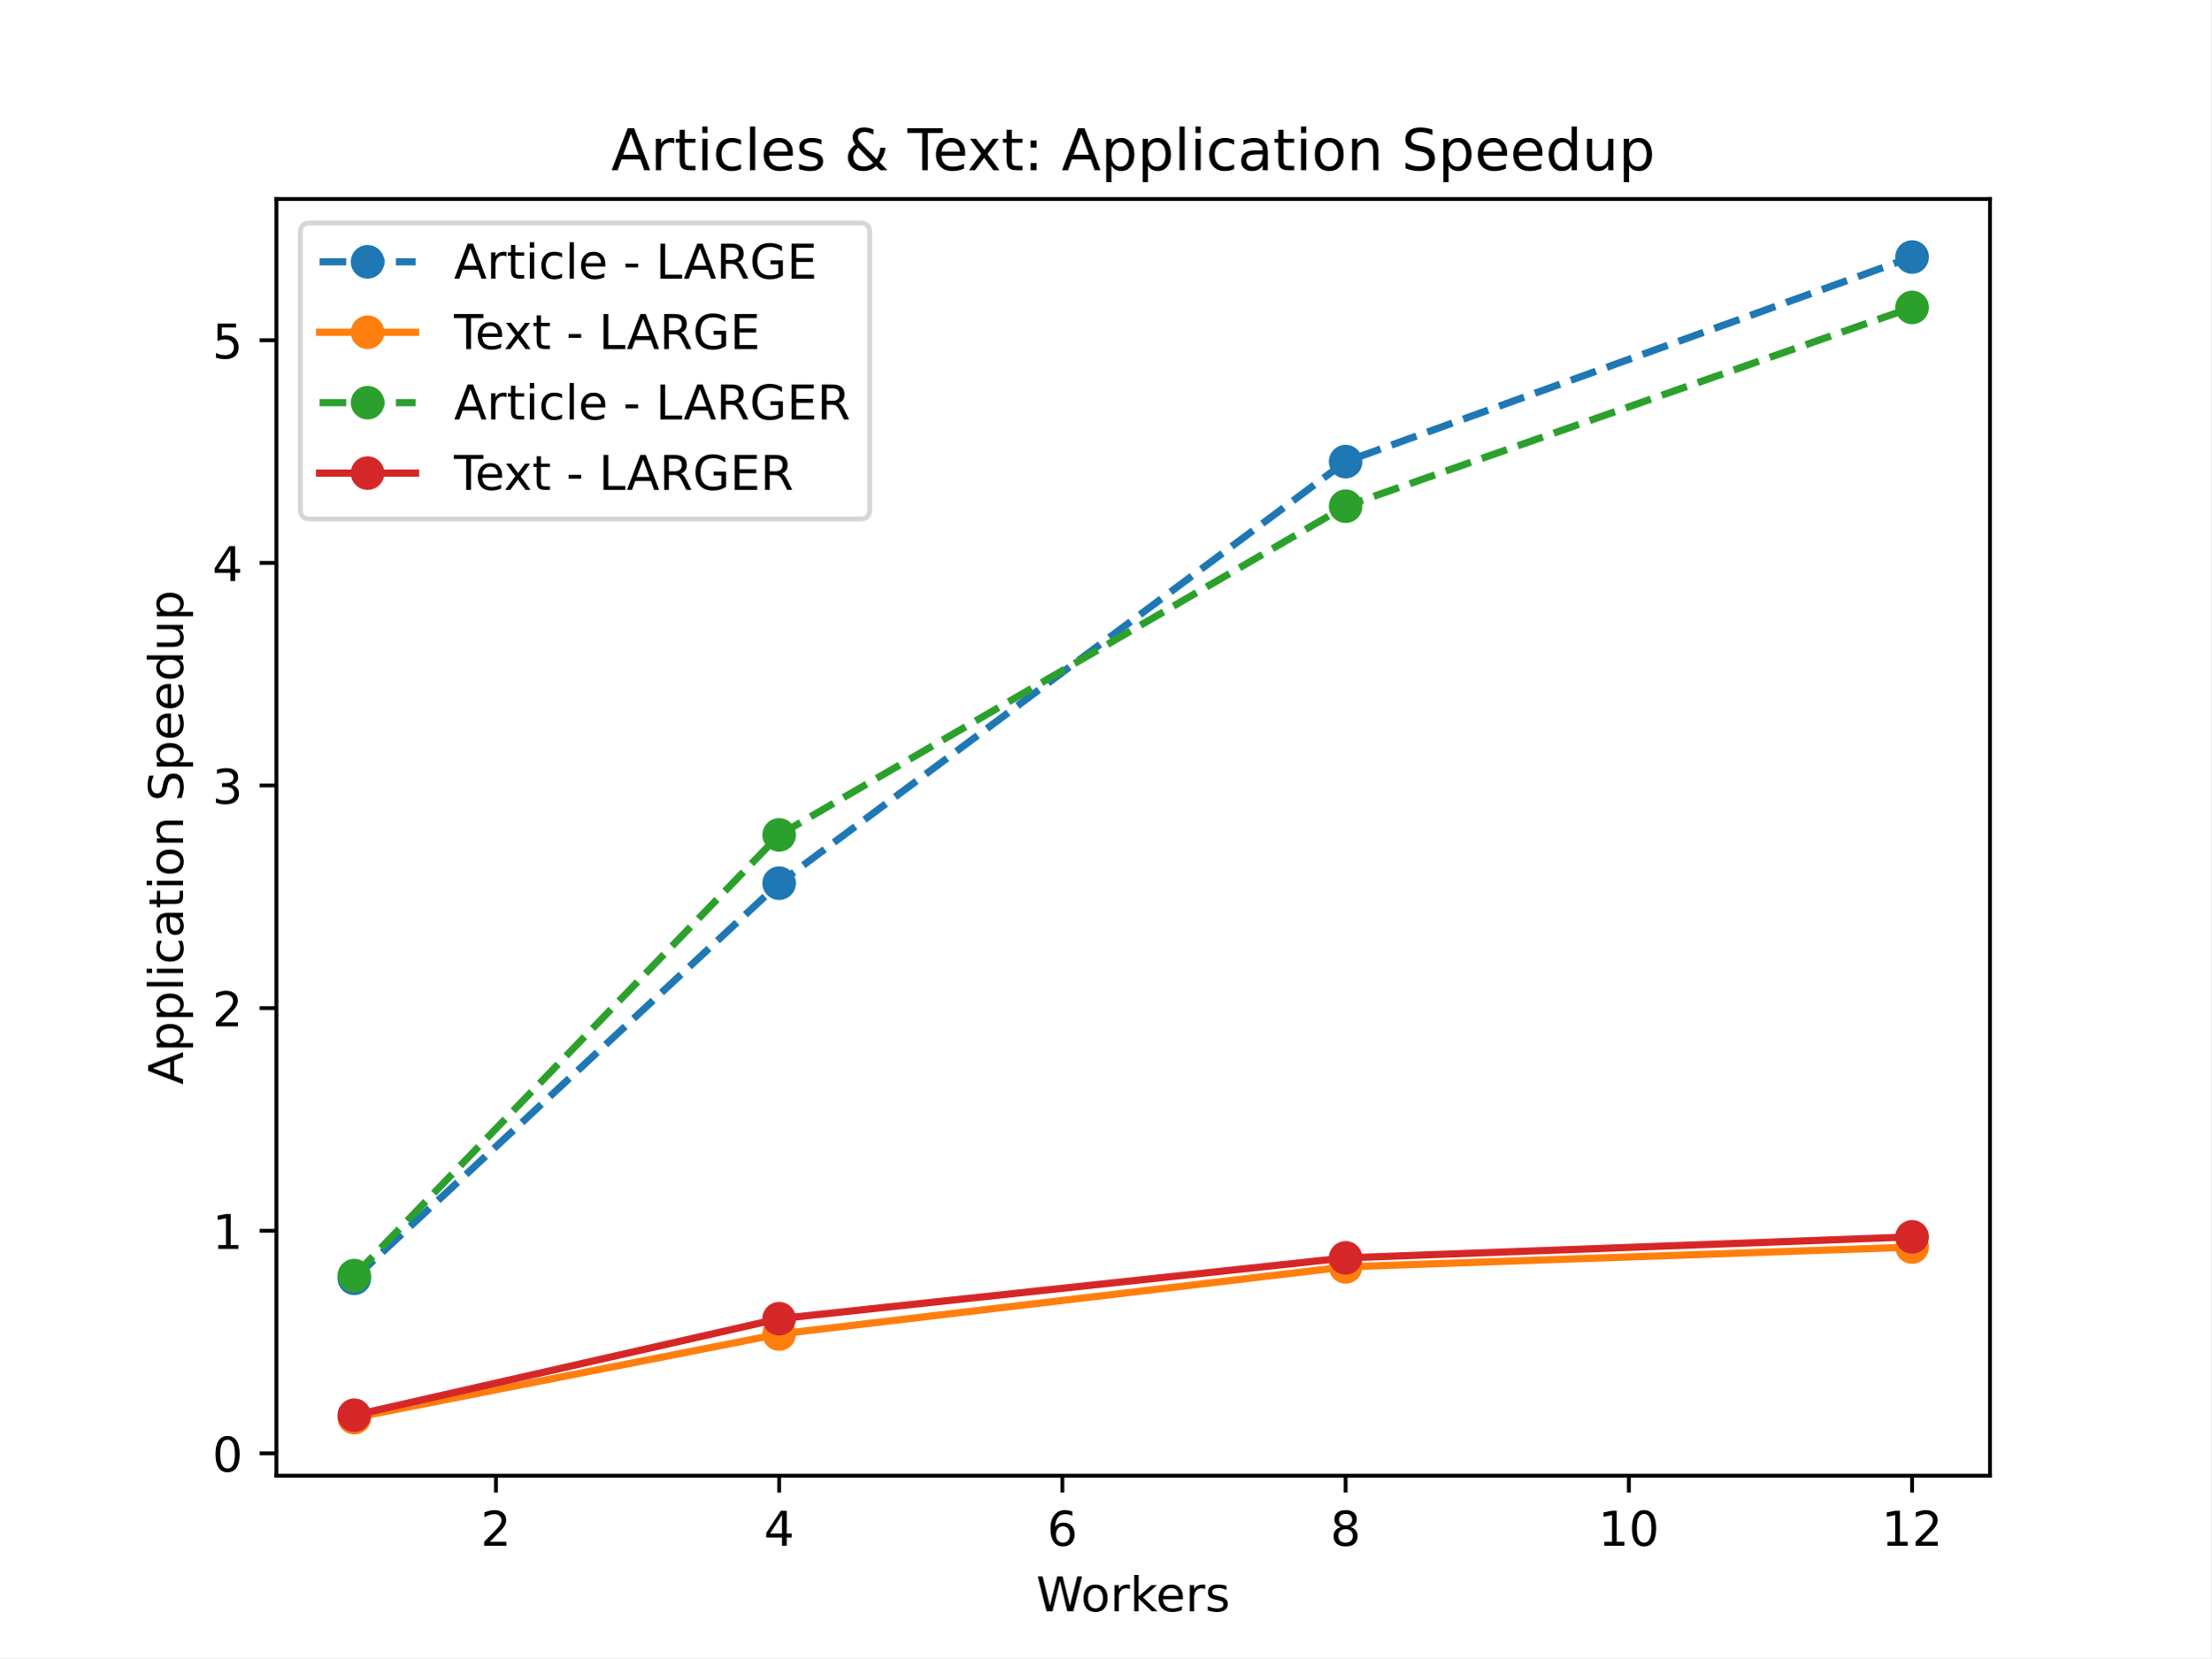
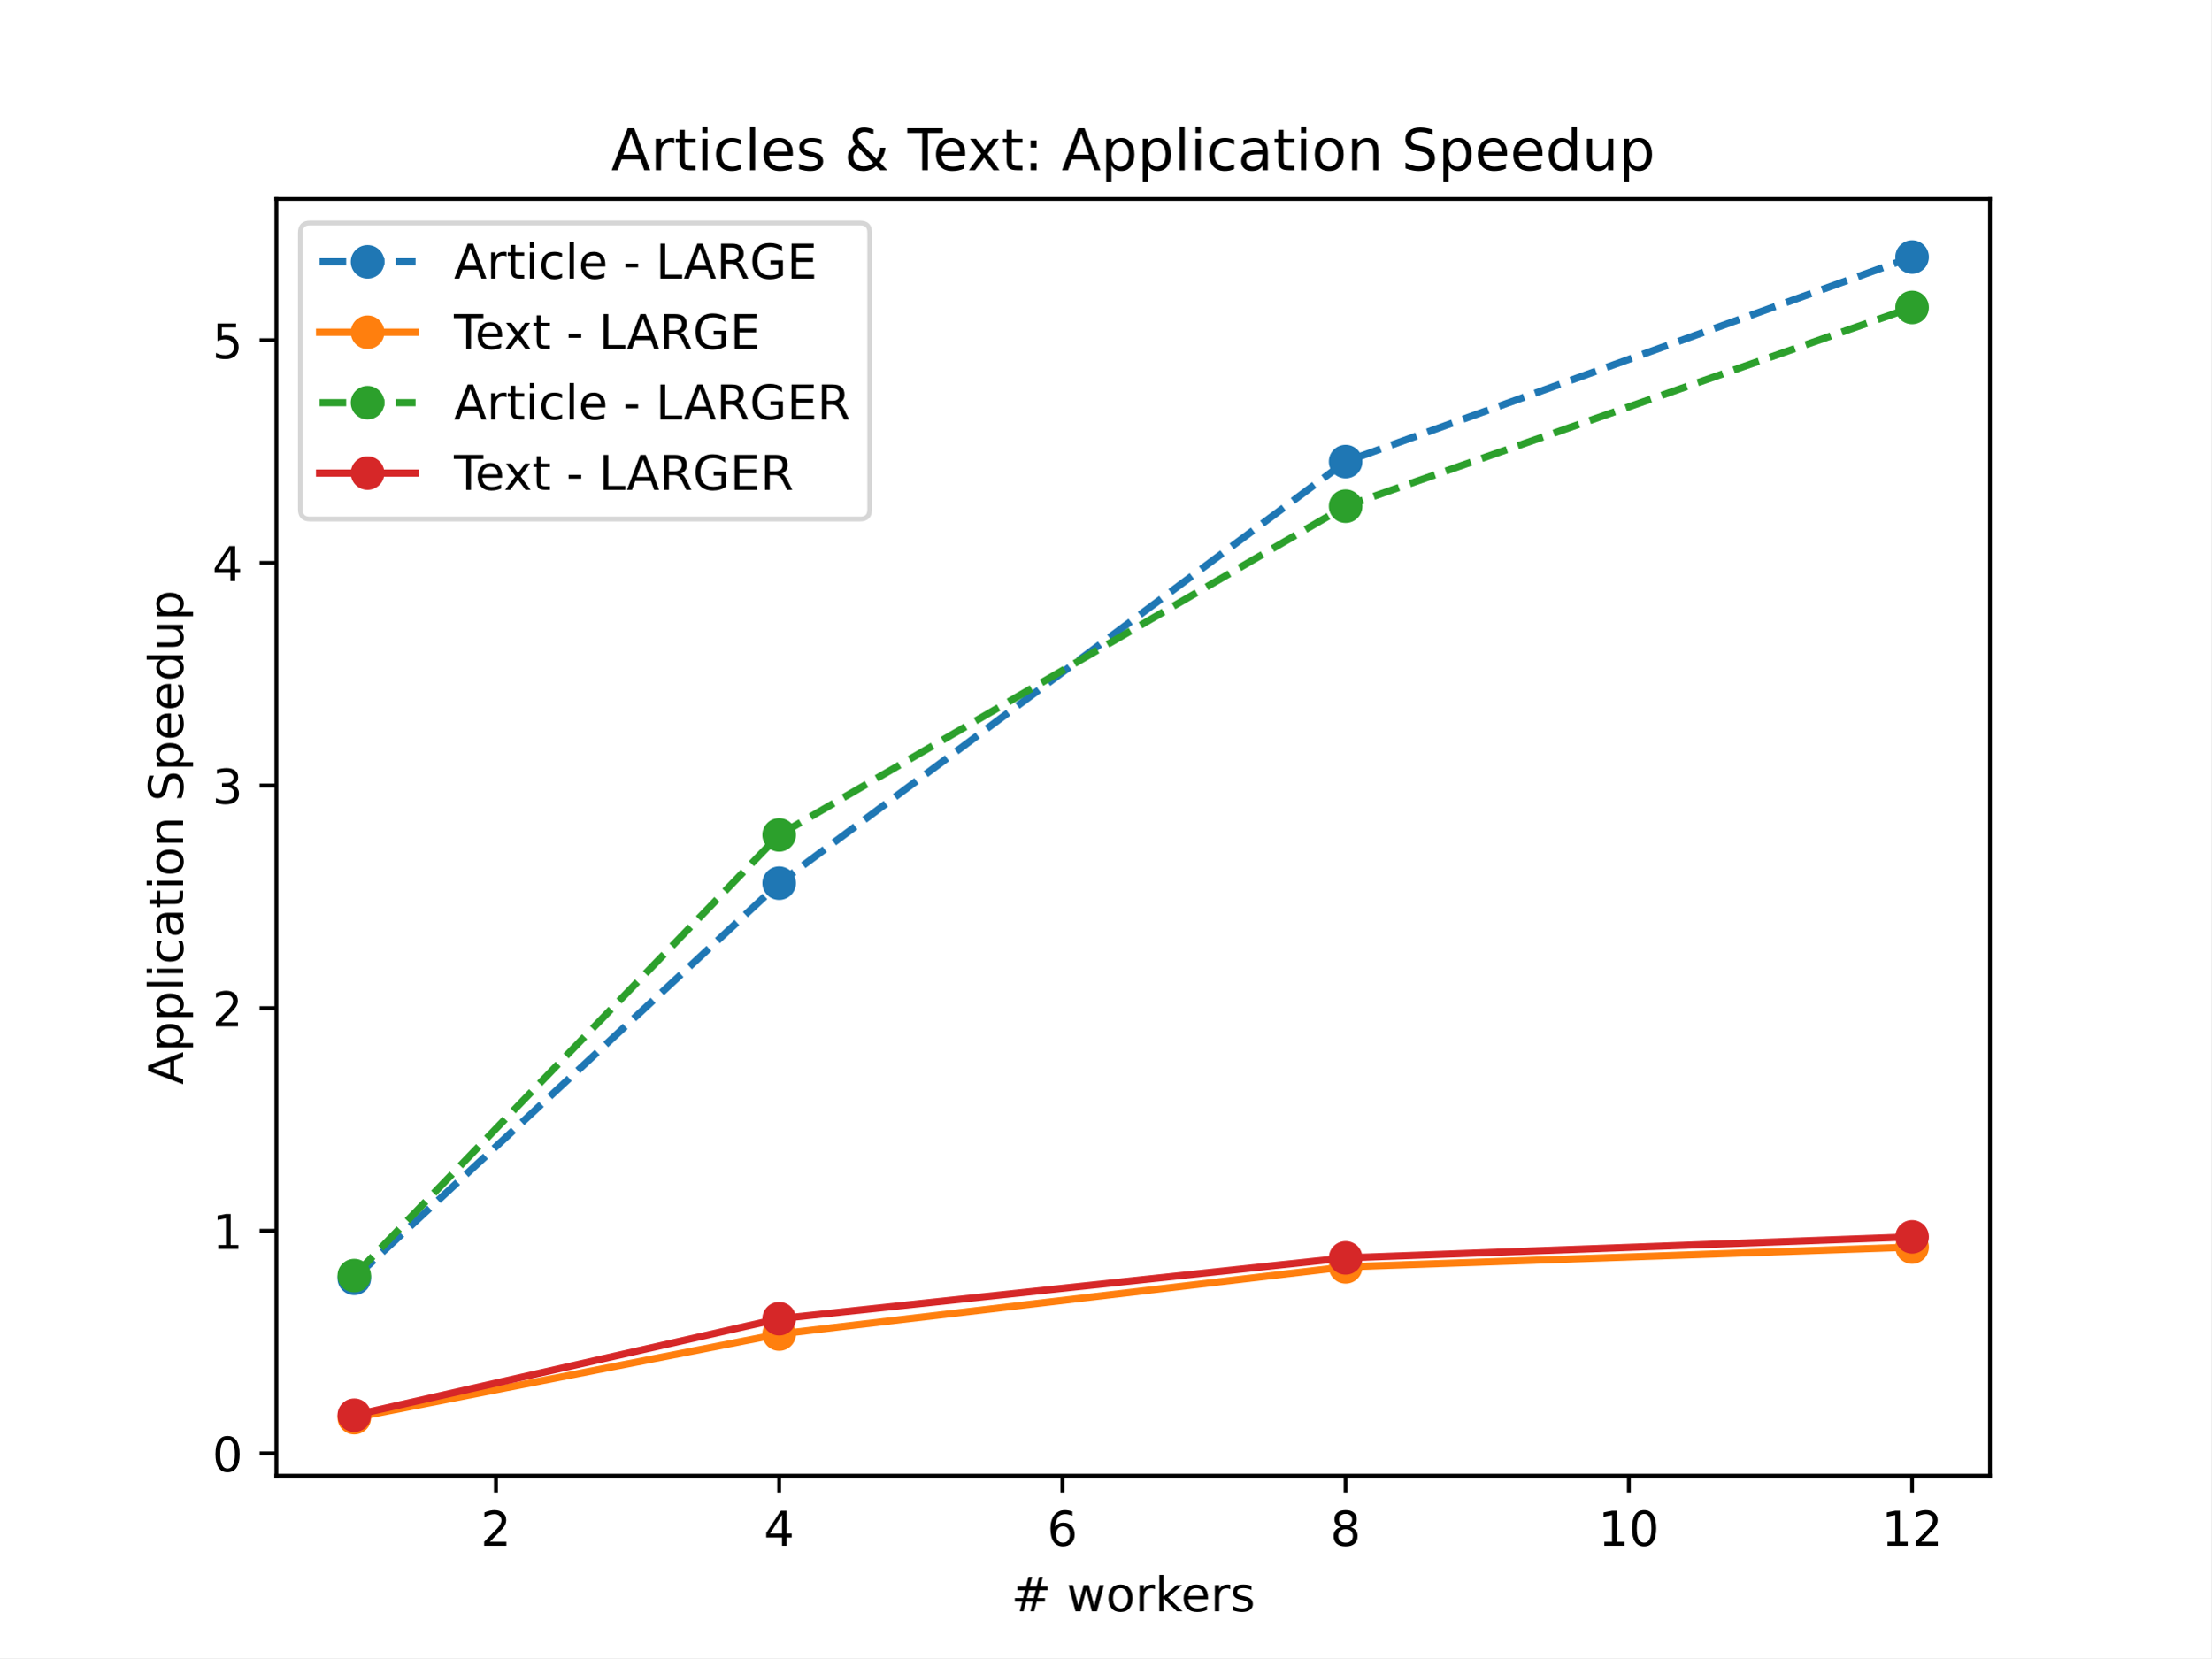
<svg xmlns="http://www.w3.org/2000/svg" xmlns:xlink="http://www.w3.org/1999/xlink" width="460.8pt" height="345.6pt" viewBox="0 0 460.8 345.6" version="1.1">
  <defs>
    <style type="text/css">*{stroke-linejoin: round; stroke-linecap: butt}</style>
  </defs>
  <g id="figure_1">
    <g id="patch_1">
      <path d="M 0 345.6  L 460.8 345.6  L 460.8 0  L 0 0  z " style="fill: #ffffff" />
    </g>
    <g id="axes_1">
      <g id="patch_2">
        <path d="M 57.6 307.584  L 414.72 307.584  L 414.72 41.472  L 57.6 41.472  z " style="fill: #ffffff" />
      </g>
      <g id="matplotlib.axis_1">
        <g id="xtick_1">
          <g id="line2d_1">
            <defs>
-               <path id="ma35dcbae0c" d="M 0 0  L 0 3.5  " style="stroke: #000000; stroke-width: 0.8" />
+               <path id="m45ed7d1481" d="M 0 0  L 0 3.5  " style="stroke: #000000; stroke-width: 0.8" />
            </defs>
            <g>
-               <use xlink:href="#ma35dcbae0c" x="103.347" y="307.584" style="stroke: #000000; stroke-width: 0.8" />
+               <use xlink:href="#m45ed7d1481" x="103.347" y="307.584" style="stroke: #000000; stroke-width: 0.8" />
            </g>
          </g>
          <g id="text_1">
            <g transform="translate(100.1655 322.1824) scale(0.1 -0.1)">
              <defs>
                <path id="DejaVuSans-32" d="M 1228 531  L 3431 531  L 3431 0  L 469 0  L 469 531  Q 828 903 1448 1529  Q 2069 2156 2228 2338  Q 2531 2678 2651 2914  Q 2772 3150 2772 3378  Q 2772 3750 2511 3984  Q 2250 4219 1831 4219  Q 1534 4219 1204 4116  Q 875 4013 500 3803  L 500 4441  Q 881 4594 1212 4672  Q 1544 4750 1819 4750  Q 2544 4750 2975 4387  Q 3406 4025 3406 3419  Q 3406 3131 3298 2873  Q 3191 2616 2906 2266  Q 2828 2175 2409 1742  Q 1991 1309 1228 531  z " transform="scale(0.015625)" />
              </defs>
              <use xlink:href="#DejaVuSans-32" />
            </g>
          </g>
        </g>
        <g id="xtick_2">
          <g id="line2d_2">
            <g>
-               <use xlink:href="#ma35dcbae0c" x="162.375" y="307.584" style="stroke: #000000; stroke-width: 0.8" />
+               <use xlink:href="#m45ed7d1481" x="162.375" y="307.584" style="stroke: #000000; stroke-width: 0.8" />
            </g>
          </g>
          <g id="text_2">
            <g transform="translate(159.1936 322.1824) scale(0.1 -0.1)">
              <defs>
                <path id="DejaVuSans-34" d="M 2419 4116  L 825 1625  L 2419 1625  L 2419 4116  z M 2253 4666  L 3047 4666  L 3047 1625  L 3713 1625  L 3713 1100  L 3047 1100  L 3047 0  L 2419 0  L 2419 1100  L 313 1100  L 313 1709  L 2253 4666  z " transform="scale(0.015625)" />
              </defs>
              <use xlink:href="#DejaVuSans-34" />
            </g>
          </g>
        </g>
        <g id="xtick_3">
          <g id="line2d_3">
            <g>
-               <use xlink:href="#ma35dcbae0c" x="221.403" y="307.584" style="stroke: #000000; stroke-width: 0.8" />
+               <use xlink:href="#m45ed7d1481" x="221.403" y="307.584" style="stroke: #000000; stroke-width: 0.8" />
            </g>
          </g>
          <g id="text_3">
            <g transform="translate(218.2217 322.1824) scale(0.1 -0.1)">
              <defs>
                <path id="DejaVuSans-36" d="M 2113 2584  Q 1688 2584 1439 2293  Q 1191 2003 1191 1497  Q 1191 994 1439 701  Q 1688 409 2113 409  Q 2538 409 2786 701  Q 3034 994 3034 1497  Q 3034 2003 2786 2293  Q 2538 2584 2113 2584  z M 3366 4563  L 3366 3988  Q 3128 4100 2886 4159  Q 2644 4219 2406 4219  Q 1781 4219 1451 3797  Q 1122 3375 1075 2522  Q 1259 2794 1537 2939  Q 1816 3084 2150 3084  Q 2853 3084 3261 2657  Q 3669 2231 3669 1497  Q 3669 778 3244 343  Q 2819 -91 2113 -91  Q 1303 -91 875 529  Q 447 1150 447 2328  Q 447 3434 972 4092  Q 1497 4750 2381 4750  Q 2619 4750 2861 4703  Q 3103 4656 3366 4563  z " transform="scale(0.015625)" />
              </defs>
              <use xlink:href="#DejaVuSans-36" />
            </g>
          </g>
        </g>
        <g id="xtick_4">
          <g id="line2d_4">
            <g>
-               <use xlink:href="#ma35dcbae0c" x="280.431" y="307.584" style="stroke: #000000; stroke-width: 0.8" />
+               <use xlink:href="#m45ed7d1481" x="280.431" y="307.584" style="stroke: #000000; stroke-width: 0.8" />
            </g>
          </g>
          <g id="text_4">
            <g transform="translate(277.2498 322.1824) scale(0.1 -0.1)">
              <defs>
                <path id="DejaVuSans-38" d="M 2034 2216  Q 1584 2216 1326 1975  Q 1069 1734 1069 1313  Q 1069 891 1326 650  Q 1584 409 2034 409  Q 2484 409 2743 651  Q 3003 894 3003 1313  Q 3003 1734 2745 1975  Q 2488 2216 2034 2216  z M 1403 2484  Q 997 2584 770 2862  Q 544 3141 544 3541  Q 544 4100 942 4425  Q 1341 4750 2034 4750  Q 2731 4750 3128 4425  Q 3525 4100 3525 3541  Q 3525 3141 3298 2862  Q 3072 2584 2669 2484  Q 3125 2378 3379 2068  Q 3634 1759 3634 1313  Q 3634 634 3220 271  Q 2806 -91 2034 -91  Q 1263 -91 848 271  Q 434 634 434 1313  Q 434 1759 690 2068  Q 947 2378 1403 2484  z M 1172 3481  Q 1172 3119 1398 2916  Q 1625 2713 2034 2713  Q 2441 2713 2670 2916  Q 2900 3119 2900 3481  Q 2900 3844 2670 4047  Q 2441 4250 2034 4250  Q 1625 4250 1398 4047  Q 1172 3844 1172 3481  z " transform="scale(0.015625)" />
              </defs>
              <use xlink:href="#DejaVuSans-38" />
            </g>
          </g>
        </g>
        <g id="xtick_5">
          <g id="line2d_5">
            <g>
-               <use xlink:href="#ma35dcbae0c" x="339.459" y="307.584" style="stroke: #000000; stroke-width: 0.8" />
+               <use xlink:href="#m45ed7d1481" x="339.459" y="307.584" style="stroke: #000000; stroke-width: 0.8" />
            </g>
          </g>
          <g id="text_5">
            <g transform="translate(333.0967 322.1824) scale(0.1 -0.1)">
              <defs>
                <path id="DejaVuSans-31" d="M 794 531  L 1825 531  L 1825 4091  L 703 3866  L 703 4441  L 1819 4666  L 2450 4666  L 2450 531  L 3481 531  L 3481 0  L 794 0  L 794 531  z " transform="scale(0.015625)" />
                <path id="DejaVuSans-30" d="M 2034 4250  Q 1547 4250 1301 3770  Q 1056 3291 1056 2328  Q 1056 1369 1301 889  Q 1547 409 2034 409  Q 2525 409 2770 889  Q 3016 1369 3016 2328  Q 3016 3291 2770 3770  Q 2525 4250 2034 4250  z M 2034 4750  Q 2819 4750 3233 4129  Q 3647 3509 3647 2328  Q 3647 1150 3233 529  Q 2819 -91 2034 -91  Q 1250 -91 836 529  Q 422 1150 422 2328  Q 422 3509 836 4129  Q 1250 4750 2034 4750  z " transform="scale(0.015625)" />
              </defs>
              <use xlink:href="#DejaVuSans-31" />
              <use xlink:href="#DejaVuSans-30" x="63.623" />
            </g>
          </g>
        </g>
        <g id="xtick_6">
          <g id="line2d_6">
            <g>
-               <use xlink:href="#ma35dcbae0c" x="398.487" y="307.584" style="stroke: #000000; stroke-width: 0.8" />
+               <use xlink:href="#m45ed7d1481" x="398.487" y="307.584" style="stroke: #000000; stroke-width: 0.8" />
            </g>
          </g>
          <g id="text_6">
            <g transform="translate(392.1248 322.1824) scale(0.1 -0.1)">
              <use xlink:href="#DejaVuSans-31" />
              <use xlink:href="#DejaVuSans-32" x="63.623" />
            </g>
          </g>
        </g>
        <g id="text_7">
-           <g transform="translate(215.9444 335.8606) scale(0.1 -0.1)">
+           <g transform="translate(210.7264 335.8606) scale(0.1 -0.1)">
            <defs>
-               <path id="DejaVuSans-57" d="M 213 4666  L 850 4666  L 1831 722  L 2809 4666  L 3519 4666  L 4500 722  L 5478 4666  L 6119 4666  L 4947 0  L 4153 0  L 3169 4050  L 2175 0  L 1381 0  L 213 4666  z " transform="scale(0.015625)" />
+               <path id="DejaVuSans-23" d="M 3272 2816  L 2363 2816  L 2100 1772  L 3016 1772  L 3272 2816  z M 2803 4594  L 2478 3297  L 3391 3297  L 3719 4594  L 4219 4594  L 3897 3297  L 4872 3297  L 4872 2816  L 3775 2816  L 3519 1772  L 4513 1772  L 4513 1294  L 3397 1294  L 3072 0  L 2572 0  L 2894 1294  L 1978 1294  L 1656 0  L 1153 0  L 1478 1294  L 494 1294  L 494 1772  L 1594 1772  L 1856 2816  L 850 2816  L 850 3297  L 1978 3297  L 2297 4594  L 2803 4594  z " transform="scale(0.015625)" />
+               <path id="DejaVuSans-20" transform="scale(0.015625)" />
+               <path id="DejaVuSans-77" d="M 269 3500  L 844 3500  L 1563 769  L 2278 3500  L 2956 3500  L 3675 769  L 4391 3500  L 4966 3500  L 4050 0  L 3372 0  L 2619 2869  L 1863 0  L 1184 0  L 269 3500  z " transform="scale(0.015625)" />
              <path id="DejaVuSans-6f" d="M 1959 3097  Q 1497 3097 1228 2736  Q 959 2375 959 1747  Q 959 1119 1226 758  Q 1494 397 1959 397  Q 2419 397 2687 759  Q 2956 1122 2956 1747  Q 2956 2369 2687 2733  Q 2419 3097 1959 3097  z M 1959 3584  Q 2709 3584 3137 3096  Q 3566 2609 3566 1747  Q 3566 888 3137 398  Q 2709 -91 1959 -91  Q 1206 -91 779 398  Q 353 888 353 1747  Q 353 2609 779 3096  Q 1206 3584 1959 3584  z " transform="scale(0.015625)" />
              <path id="DejaVuSans-72" d="M 2631 2963  Q 2534 3019 2420 3045  Q 2306 3072 2169 3072  Q 1681 3072 1420 2755  Q 1159 2438 1159 1844  L 1159 0  L 581 0  L 581 3500  L 1159 3500  L 1159 2956  Q 1341 3275 1631 3429  Q 1922 3584 2338 3584  Q 2397 3584 2469 3576  Q 2541 3569 2628 3553  L 2631 2963  z " transform="scale(0.015625)" />
              <path id="DejaVuSans-6b" d="M 581 4863  L 1159 4863  L 1159 1991  L 2875 3500  L 3609 3500  L 1753 1863  L 3688 0  L 2938 0  L 1159 1709  L 1159 0  L 581 0  L 581 4863  z " transform="scale(0.015625)" />
              <path id="DejaVuSans-65" d="M 3597 1894  L 3597 1613  L 953 1613  Q 991 1019 1311 708  Q 1631 397 2203 397  Q 2534 397 2845 478  Q 3156 559 3463 722  L 3463 178  Q 3153 47 2828 -22  Q 2503 -91 2169 -91  Q 1331 -91 842 396  Q 353 884 353 1716  Q 353 2575 817 3079  Q 1281 3584 2069 3584  Q 2775 3584 3186 3129  Q 3597 2675 3597 1894  z M 3022 2063  Q 3016 2534 2758 2815  Q 2500 3097 2075 3097  Q 1594 3097 1305 2825  Q 1016 2553 972 2059  L 3022 2063  z " transform="scale(0.015625)" />
              <path id="DejaVuSans-73" d="M 2834 3397  L 2834 2853  Q 2591 2978 2328 3040  Q 2066 3103 1784 3103  Q 1356 3103 1142 2972  Q 928 2841 928 2578  Q 928 2378 1081 2264  Q 1234 2150 1697 2047  L 1894 2003  Q 2506 1872 2764 1633  Q 3022 1394 3022 966  Q 3022 478 2636 193  Q 2250 -91 1575 -91  Q 1294 -91 989 -36  Q 684 19 347 128  L 347 722  Q 666 556 975 473  Q 1284 391 1588 391  Q 1994 391 2212 530  Q 2431 669 2431 922  Q 2431 1156 2273 1281  Q 2116 1406 1581 1522  L 1381 1569  Q 847 1681 609 1914  Q 372 2147 372 2553  Q 372 3047 722 3315  Q 1072 3584 1716 3584  Q 2034 3584 2315 3537  Q 2597 3491 2834 3397  z " transform="scale(0.015625)" />
            </defs>
-             <use xlink:href="#DejaVuSans-57" />
-             <use xlink:href="#DejaVuSans-6f" x="93.002" />
-             <use xlink:href="#DejaVuSans-72" x="154.184" />
-             <use xlink:href="#DejaVuSans-6b" x="195.297" />
-             <use xlink:href="#DejaVuSans-65" x="249.582" />
-             <use xlink:href="#DejaVuSans-72" x="311.105" />
-             <use xlink:href="#DejaVuSans-73" x="352.219" />
+             <use xlink:href="#DejaVuSans-23" />
+             <use xlink:href="#DejaVuSans-20" x="83.789" />
+             <use xlink:href="#DejaVuSans-77" x="115.576" />
+             <use xlink:href="#DejaVuSans-6f" x="197.363" />
+             <use xlink:href="#DejaVuSans-72" x="258.545" />
+             <use xlink:href="#DejaVuSans-6b" x="299.658" />
+             <use xlink:href="#DejaVuSans-65" x="353.943" />
+             <use xlink:href="#DejaVuSans-72" x="415.467" />
+             <use xlink:href="#DejaVuSans-73" x="456.58" />
          </g>
        </g>
      </g>
      <g id="matplotlib.axis_2">
        <g id="ytick_1">
          <g id="line2d_7">
            <defs>
-               <path id="m3ea9b98cac" d="M 0 0  L -3.5 0  " style="stroke: #000000; stroke-width: 0.8" />
+               <path id="m6b66253d7d" d="M 0 0  L -3.5 0  " style="stroke: #000000; stroke-width: 0.8" />
            </defs>
            <g>
-               <use xlink:href="#m3ea9b98cac" x="57.6" y="302.931" style="stroke: #000000; stroke-width: 0.8" />
+               <use xlink:href="#m6b66253d7d" x="57.6" y="302.931" style="stroke: #000000; stroke-width: 0.8" />
            </g>
          </g>
          <g id="text_8">
            <g transform="translate(44.2375 306.7307) scale(0.1 -0.1)">
              <use xlink:href="#DejaVuSans-30" />
            </g>
          </g>
        </g>
        <g id="ytick_2">
          <g id="line2d_8">
            <g>
-               <use xlink:href="#m3ea9b98cac" x="57.6" y="256.528" style="stroke: #000000; stroke-width: 0.8" />
+               <use xlink:href="#m6b66253d7d" x="57.6" y="256.528" style="stroke: #000000; stroke-width: 0.8" />
            </g>
          </g>
          <g id="text_9">
            <g transform="translate(44.2375 260.3267) scale(0.1 -0.1)">
              <use xlink:href="#DejaVuSans-31" />
            </g>
          </g>
        </g>
        <g id="ytick_3">
          <g id="line2d_9">
            <g>
-               <use xlink:href="#m3ea9b98cac" x="57.6" y="210.124" style="stroke: #000000; stroke-width: 0.8" />
+               <use xlink:href="#m6b66253d7d" x="57.6" y="210.124" style="stroke: #000000; stroke-width: 0.8" />
            </g>
          </g>
          <g id="text_10">
            <g transform="translate(44.2375 213.9228) scale(0.1 -0.1)">
              <use xlink:href="#DejaVuSans-32" />
            </g>
          </g>
        </g>
        <g id="ytick_4">
          <g id="line2d_10">
            <g>
-               <use xlink:href="#m3ea9b98cac" x="57.6" y="163.72" style="stroke: #000000; stroke-width: 0.8" />
+               <use xlink:href="#m6b66253d7d" x="57.6" y="163.72" style="stroke: #000000; stroke-width: 0.8" />
            </g>
          </g>
          <g id="text_11">
            <g transform="translate(44.2375 167.5188) scale(0.1 -0.1)">
              <defs>
                <path id="DejaVuSans-33" d="M 2597 2516  Q 3050 2419 3304 2112  Q 3559 1806 3559 1356  Q 3559 666 3084 287  Q 2609 -91 1734 -91  Q 1441 -91 1130 -33  Q 819 25 488 141  L 488 750  Q 750 597 1062 519  Q 1375 441 1716 441  Q 2309 441 2620 675  Q 2931 909 2931 1356  Q 2931 1769 2642 2001  Q 2353 2234 1838 2234  L 1294 2234  L 1294 2753  L 1863 2753  Q 2328 2753 2575 2939  Q 2822 3125 2822 3475  Q 2822 3834 2567 4026  Q 2313 4219 1838 4219  Q 1578 4219 1281 4162  Q 984 4106 628 3988  L 628 4550  Q 988 4650 1302 4700  Q 1616 4750 1894 4750  Q 2613 4750 3031 4423  Q 3450 4097 3450 3541  Q 3450 3153 3228 2886  Q 3006 2619 2597 2516  z " transform="scale(0.015625)" />
              </defs>
              <use xlink:href="#DejaVuSans-33" />
            </g>
          </g>
        </g>
        <g id="ytick_5">
          <g id="line2d_11">
            <g>
-               <use xlink:href="#m3ea9b98cac" x="57.6" y="117.316" style="stroke: #000000; stroke-width: 0.8" />
+               <use xlink:href="#m6b66253d7d" x="57.6" y="117.316" style="stroke: #000000; stroke-width: 0.8" />
            </g>
          </g>
          <g id="text_12">
            <g transform="translate(44.2375 121.1149) scale(0.1 -0.1)">
              <use xlink:href="#DejaVuSans-34" />
            </g>
          </g>
        </g>
        <g id="ytick_6">
          <g id="line2d_12">
            <g>
-               <use xlink:href="#m3ea9b98cac" x="57.6" y="70.912" style="stroke: #000000; stroke-width: 0.8" />
+               <use xlink:href="#m6b66253d7d" x="57.6" y="70.912" style="stroke: #000000; stroke-width: 0.8" />
            </g>
          </g>
          <g id="text_13">
            <g transform="translate(44.2375 74.7109) scale(0.1 -0.1)">
              <defs>
                <path id="DejaVuSans-35" d="M 691 4666  L 3169 4666  L 3169 4134  L 1269 4134  L 1269 2991  Q 1406 3038 1543 3061  Q 1681 3084 1819 3084  Q 2600 3084 3056 2656  Q 3513 2228 3513 1497  Q 3513 744 3044 326  Q 2575 -91 1722 -91  Q 1428 -91 1123 -41  Q 819 9 494 109  L 494 744  Q 775 591 1075 516  Q 1375 441 1709 441  Q 2250 441 2565 725  Q 2881 1009 2881 1497  Q 2881 1984 2565 2268  Q 2250 2553 1709 2553  Q 1456 2553 1204 2497  Q 953 2441 691 2322  L 691 4666  z " transform="scale(0.015625)" />
              </defs>
              <use xlink:href="#DejaVuSans-35" />
            </g>
          </g>
        </g>
        <g id="text_14">
          <g transform="translate(38.15781 226.0733) rotate(-90) scale(0.1 -0.1)">
            <defs>
              <path id="DejaVuSans-41" d="M 2188 4044  L 1331 1722  L 3047 1722  L 2188 4044  z M 1831 4666  L 2547 4666  L 4325 0  L 3669 0  L 3244 1197  L 1141 1197  L 716 0  L 50 0  L 1831 4666  z " transform="scale(0.015625)" />
              <path id="DejaVuSans-70" d="M 1159 525  L 1159 -1331  L 581 -1331  L 581 3500  L 1159 3500  L 1159 2969  Q 1341 3281 1617 3432  Q 1894 3584 2278 3584  Q 2916 3584 3314 3078  Q 3713 2572 3713 1747  Q 3713 922 3314 415  Q 2916 -91 2278 -91  Q 1894 -91 1617 61  Q 1341 213 1159 525  z M 3116 1747  Q 3116 2381 2855 2742  Q 2594 3103 2138 3103  Q 1681 3103 1420 2742  Q 1159 2381 1159 1747  Q 1159 1113 1420 752  Q 1681 391 2138 391  Q 2594 391 2855 752  Q 3116 1113 3116 1747  z " transform="scale(0.015625)" />
              <path id="DejaVuSans-6c" d="M 603 4863  L 1178 4863  L 1178 0  L 603 0  L 603 4863  z " transform="scale(0.015625)" />
              <path id="DejaVuSans-69" d="M 603 3500  L 1178 3500  L 1178 0  L 603 0  L 603 3500  z M 603 4863  L 1178 4863  L 1178 4134  L 603 4134  L 603 4863  z " transform="scale(0.015625)" />
              <path id="DejaVuSans-63" d="M 3122 3366  L 3122 2828  Q 2878 2963 2633 3030  Q 2388 3097 2138 3097  Q 1578 3097 1268 2742  Q 959 2388 959 1747  Q 959 1106 1268 751  Q 1578 397 2138 397  Q 2388 397 2633 464  Q 2878 531 3122 666  L 3122 134  Q 2881 22 2623 -34  Q 2366 -91 2075 -91  Q 1284 -91 818 406  Q 353 903 353 1747  Q 353 2603 823 3093  Q 1294 3584 2113 3584  Q 2378 3584 2631 3529  Q 2884 3475 3122 3366  z " transform="scale(0.015625)" />
              <path id="DejaVuSans-61" d="M 2194 1759  Q 1497 1759 1228 1600  Q 959 1441 959 1056  Q 959 750 1161 570  Q 1363 391 1709 391  Q 2188 391 2477 730  Q 2766 1069 2766 1631  L 2766 1759  L 2194 1759  z M 3341 1997  L 3341 0  L 2766 0  L 2766 531  Q 2569 213 2275 61  Q 1981 -91 1556 -91  Q 1019 -91 701 211  Q 384 513 384 1019  Q 384 1609 779 1909  Q 1175 2209 1959 2209  L 2766 2209  L 2766 2266  Q 2766 2663 2505 2880  Q 2244 3097 1772 3097  Q 1472 3097 1187 3025  Q 903 2953 641 2809  L 641 3341  Q 956 3463 1253 3523  Q 1550 3584 1831 3584  Q 2591 3584 2966 3190  Q 3341 2797 3341 1997  z " transform="scale(0.015625)" />
              <path id="DejaVuSans-74" d="M 1172 4494  L 1172 3500  L 2356 3500  L 2356 3053  L 1172 3053  L 1172 1153  Q 1172 725 1289 603  Q 1406 481 1766 481  L 2356 481  L 2356 0  L 1766 0  Q 1100 0 847 248  Q 594 497 594 1153  L 594 3053  L 172 3053  L 172 3500  L 594 3500  L 594 4494  L 1172 4494  z " transform="scale(0.015625)" />
              <path id="DejaVuSans-6e" d="M 3513 2113  L 3513 0  L 2938 0  L 2938 2094  Q 2938 2591 2744 2837  Q 2550 3084 2163 3084  Q 1697 3084 1428 2787  Q 1159 2491 1159 1978  L 1159 0  L 581 0  L 581 3500  L 1159 3500  L 1159 2956  Q 1366 3272 1645 3428  Q 1925 3584 2291 3584  Q 2894 3584 3203 3211  Q 3513 2838 3513 2113  z " transform="scale(0.015625)" />
-               <path id="DejaVuSans-20" transform="scale(0.015625)" />
              <path id="DejaVuSans-53" d="M 3425 4513  L 3425 3897  Q 3066 4069 2747 4153  Q 2428 4238 2131 4238  Q 1616 4238 1336 4038  Q 1056 3838 1056 3469  Q 1056 3159 1242 3001  Q 1428 2844 1947 2747  L 2328 2669  Q 3034 2534 3370 2195  Q 3706 1856 3706 1288  Q 3706 609 3251 259  Q 2797 -91 1919 -91  Q 1588 -91 1214 -16  Q 841 59 441 206  L 441 856  Q 825 641 1194 531  Q 1563 422 1919 422  Q 2459 422 2753 634  Q 3047 847 3047 1241  Q 3047 1584 2836 1778  Q 2625 1972 2144 2069  L 1759 2144  Q 1053 2284 737 2584  Q 422 2884 422 3419  Q 422 4038 858 4394  Q 1294 4750 2059 4750  Q 2388 4750 2728 4690  Q 3069 4631 3425 4513  z " transform="scale(0.015625)" />
              <path id="DejaVuSans-64" d="M 2906 2969  L 2906 4863  L 3481 4863  L 3481 0  L 2906 0  L 2906 525  Q 2725 213 2448 61  Q 2172 -91 1784 -91  Q 1150 -91 751 415  Q 353 922 353 1747  Q 353 2572 751 3078  Q 1150 3584 1784 3584  Q 2172 3584 2448 3432  Q 2725 3281 2906 2969  z M 947 1747  Q 947 1113 1208 752  Q 1469 391 1925 391  Q 2381 391 2643 752  Q 2906 1113 2906 1747  Q 2906 2381 2643 2742  Q 2381 3103 1925 3103  Q 1469 3103 1208 2742  Q 947 2381 947 1747  z " transform="scale(0.015625)" />
              <path id="DejaVuSans-75" d="M 544 1381  L 544 3500  L 1119 3500  L 1119 1403  Q 1119 906 1312 657  Q 1506 409 1894 409  Q 2359 409 2629 706  Q 2900 1003 2900 1516  L 2900 3500  L 3475 3500  L 3475 0  L 2900 0  L 2900 538  Q 2691 219 2414 64  Q 2138 -91 1772 -91  Q 1169 -91 856 284  Q 544 659 544 1381  z M 1991 3584  L 1991 3584  z " transform="scale(0.015625)" />
            </defs>
            <use xlink:href="#DejaVuSans-41" />
            <use xlink:href="#DejaVuSans-70" x="68.408" />
            <use xlink:href="#DejaVuSans-70" x="131.885" />
            <use xlink:href="#DejaVuSans-6c" x="195.361" />
            <use xlink:href="#DejaVuSans-69" x="223.145" />
            <use xlink:href="#DejaVuSans-63" x="250.928" />
            <use xlink:href="#DejaVuSans-61" x="305.908" />
            <use xlink:href="#DejaVuSans-74" x="367.188" />
            <use xlink:href="#DejaVuSans-69" x="406.396" />
            <use xlink:href="#DejaVuSans-6f" x="434.18" />
            <use xlink:href="#DejaVuSans-6e" x="495.361" />
            <use xlink:href="#DejaVuSans-20" x="558.74" />
            <use xlink:href="#DejaVuSans-53" x="590.527" />
            <use xlink:href="#DejaVuSans-70" x="654.004" />
            <use xlink:href="#DejaVuSans-65" x="717.48" />
            <use xlink:href="#DejaVuSans-65" x="779.004" />
            <use xlink:href="#DejaVuSans-64" x="840.527" />
            <use xlink:href="#DejaVuSans-75" x="904.004" />
            <use xlink:href="#DejaVuSans-70" x="967.383" />
          </g>
        </g>
      </g>
      <g id="line2d_13">
-         <path d="M 73.833 266.45  L 162.375 184.084  L 280.431 96.21  L 398.487 53.568  " clip-path="url(#pbd7026d36f)" style="fill: none; stroke-dasharray: 5.55,2.4; stroke-dashoffset: 0; stroke: #1f77b4; stroke-width: 1.5" />
+         <path d="M 73.833 266.45  L 162.375 184.084  L 280.431 96.21  L 398.487 53.568  " clip-path="url(#p4b935f0f4d)" style="fill: none; stroke-dasharray: 5.55,2.4; stroke-dashoffset: 0; stroke: #1f77b4; stroke-width: 1.5" />
        <defs>
-           <path id="ma07e545c18" d="M 0 3  C 0.796 3 1.559 2.684 2.121 2.121  C 2.684 1.559 3 0.796 3 0  C 3 -0.796 2.684 -1.559 2.121 -2.121  C 1.559 -2.684 0.796 -3 0 -3  C -0.796 -3 -1.559 -2.684 -2.121 -2.121  C -2.684 -1.559 -3 -0.796 -3 0  C -3 0.796 -2.684 1.559 -2.121 2.121  C -1.559 2.684 -0.796 3 0 3  z " style="stroke: #1f77b4" />
+           <path id="me3155bc2a0" d="M 0 3  C 0.796 3 1.559 2.684 2.121 2.121  C 2.684 1.559 3 0.796 3 0  C 3 -0.796 2.684 -1.559 2.121 -2.121  C 1.559 -2.684 0.796 -3 0 -3  C -0.796 -3 -1.559 -2.684 -2.121 -2.121  C -2.684 -1.559 -3 -0.796 -3 0  C -3 0.796 -2.684 1.559 -2.121 2.121  C -1.559 2.684 -0.796 3 0 3  z " style="stroke: #1f77b4" />
        </defs>
-         <g clip-path="url(#pbd7026d36f)">
-           <use xlink:href="#ma07e545c18" x="73.833" y="266.45" style="fill: #1f77b4; stroke: #1f77b4" />
-           <use xlink:href="#ma07e545c18" x="162.375" y="184.084" style="fill: #1f77b4; stroke: #1f77b4" />
-           <use xlink:href="#ma07e545c18" x="280.431" y="96.21" style="fill: #1f77b4; stroke: #1f77b4" />
-           <use xlink:href="#ma07e545c18" x="398.487" y="53.568" style="fill: #1f77b4; stroke: #1f77b4" />
+         <g clip-path="url(#p4b935f0f4d)">
+           <use xlink:href="#me3155bc2a0" x="73.833" y="266.45" style="fill: #1f77b4; stroke: #1f77b4" />
+           <use xlink:href="#me3155bc2a0" x="162.375" y="184.084" style="fill: #1f77b4; stroke: #1f77b4" />
+           <use xlink:href="#me3155bc2a0" x="280.431" y="96.21" style="fill: #1f77b4; stroke: #1f77b4" />
+           <use xlink:href="#me3155bc2a0" x="398.487" y="53.568" style="fill: #1f77b4; stroke: #1f77b4" />
        </g>
      </g>
      <g id="line2d_14">
-         <path d="M 73.833 295.488  L 162.375 278.059  L 280.431 264.056  L 398.487 259.93  " clip-path="url(#pbd7026d36f)" style="fill: none; stroke: #ff7f0e; stroke-width: 1.5; stroke-linecap: square" />
+         <path d="M 73.833 295.488  L 162.375 278.059  L 280.431 264.056  L 398.487 259.93  " clip-path="url(#p4b935f0f4d)" style="fill: none; stroke: #ff7f0e; stroke-width: 1.5; stroke-linecap: square" />
        <defs>
-           <path id="m422b64887d" d="M 0 3  C 0.796 3 1.559 2.684 2.121 2.121  C 2.684 1.559 3 0.796 3 0  C 3 -0.796 2.684 -1.559 2.121 -2.121  C 1.559 -2.684 0.796 -3 0 -3  C -0.796 -3 -1.559 -2.684 -2.121 -2.121  C -2.684 -1.559 -3 -0.796 -3 0  C -3 0.796 -2.684 1.559 -2.121 2.121  C -1.559 2.684 -0.796 3 0 3  z " style="stroke: #ff7f0e" />
+           <path id="m73d6365af1" d="M 0 3  C 0.796 3 1.559 2.684 2.121 2.121  C 2.684 1.559 3 0.796 3 0  C 3 -0.796 2.684 -1.559 2.121 -2.121  C 1.559 -2.684 0.796 -3 0 -3  C -0.796 -3 -1.559 -2.684 -2.121 -2.121  C -2.684 -1.559 -3 -0.796 -3 0  C -3 0.796 -2.684 1.559 -2.121 2.121  C -1.559 2.684 -0.796 3 0 3  z " style="stroke: #ff7f0e" />
        </defs>
-         <g clip-path="url(#pbd7026d36f)">
-           <use xlink:href="#m422b64887d" x="73.833" y="295.488" style="fill: #ff7f0e; stroke: #ff7f0e" />
-           <use xlink:href="#m422b64887d" x="162.375" y="278.059" style="fill: #ff7f0e; stroke: #ff7f0e" />
-           <use xlink:href="#m422b64887d" x="280.431" y="264.056" style="fill: #ff7f0e; stroke: #ff7f0e" />
-           <use xlink:href="#m422b64887d" x="398.487" y="259.93" style="fill: #ff7f0e; stroke: #ff7f0e" />
+         <g clip-path="url(#p4b935f0f4d)">
+           <use xlink:href="#m73d6365af1" x="73.833" y="295.488" style="fill: #ff7f0e; stroke: #ff7f0e" />
+           <use xlink:href="#m73d6365af1" x="162.375" y="278.059" style="fill: #ff7f0e; stroke: #ff7f0e" />
+           <use xlink:href="#m73d6365af1" x="280.431" y="264.056" style="fill: #ff7f0e; stroke: #ff7f0e" />
+           <use xlink:href="#m73d6365af1" x="398.487" y="259.93" style="fill: #ff7f0e; stroke: #ff7f0e" />
        </g>
      </g>
      <g id="line2d_15">
-         <path d="M 73.833 265.877  L 162.375 174.021  L 280.431 105.504  L 398.487 64.077  " clip-path="url(#pbd7026d36f)" style="fill: none; stroke-dasharray: 5.55,2.4; stroke-dashoffset: 0; stroke: #2ca02c; stroke-width: 1.5" />
+         <path d="M 73.833 265.877  L 162.375 174.021  L 280.431 105.504  L 398.487 64.077  " clip-path="url(#p4b935f0f4d)" style="fill: none; stroke-dasharray: 5.55,2.4; stroke-dashoffset: 0; stroke: #2ca02c; stroke-width: 1.5" />
        <defs>
-           <path id="md579e8ca26" d="M 0 3  C 0.796 3 1.559 2.684 2.121 2.121  C 2.684 1.559 3 0.796 3 0  C 3 -0.796 2.684 -1.559 2.121 -2.121  C 1.559 -2.684 0.796 -3 0 -3  C -0.796 -3 -1.559 -2.684 -2.121 -2.121  C -2.684 -1.559 -3 -0.796 -3 0  C -3 0.796 -2.684 1.559 -2.121 2.121  C -1.559 2.684 -0.796 3 0 3  z " style="stroke: #2ca02c" />
+           <path id="m625dc2473f" d="M 0 3  C 0.796 3 1.559 2.684 2.121 2.121  C 2.684 1.559 3 0.796 3 0  C 3 -0.796 2.684 -1.559 2.121 -2.121  C 1.559 -2.684 0.796 -3 0 -3  C -0.796 -3 -1.559 -2.684 -2.121 -2.121  C -2.684 -1.559 -3 -0.796 -3 0  C -3 0.796 -2.684 1.559 -2.121 2.121  C -1.559 2.684 -0.796 3 0 3  z " style="stroke: #2ca02c" />
        </defs>
-         <g clip-path="url(#pbd7026d36f)">
-           <use xlink:href="#md579e8ca26" x="73.833" y="265.877" style="fill: #2ca02c; stroke: #2ca02c" />
-           <use xlink:href="#md579e8ca26" x="162.375" y="174.021" style="fill: #2ca02c; stroke: #2ca02c" />
-           <use xlink:href="#md579e8ca26" x="280.431" y="105.504" style="fill: #2ca02c; stroke: #2ca02c" />
-           <use xlink:href="#md579e8ca26" x="398.487" y="64.077" style="fill: #2ca02c; stroke: #2ca02c" />
+         <g clip-path="url(#p4b935f0f4d)">
+           <use xlink:href="#m625dc2473f" x="73.833" y="265.877" style="fill: #2ca02c; stroke: #2ca02c" />
+           <use xlink:href="#m625dc2473f" x="162.375" y="174.021" style="fill: #2ca02c; stroke: #2ca02c" />
+           <use xlink:href="#m625dc2473f" x="280.431" y="105.504" style="fill: #2ca02c; stroke: #2ca02c" />
+           <use xlink:href="#m625dc2473f" x="398.487" y="64.077" style="fill: #2ca02c; stroke: #2ca02c" />
        </g>
      </g>
      <g id="line2d_16">
-         <path d="M 73.833 294.983  L 162.375 274.863  L 280.431 262.183  L 398.487 257.803  " clip-path="url(#pbd7026d36f)" style="fill: none; stroke: #d62728; stroke-width: 1.5; stroke-linecap: square" />
+         <path d="M 73.833 294.983  L 162.375 274.863  L 280.431 262.183  L 398.487 257.803  " clip-path="url(#p4b935f0f4d)" style="fill: none; stroke: #d62728; stroke-width: 1.5; stroke-linecap: square" />
        <defs>
-           <path id="mff94b9862f" d="M 0 3  C 0.796 3 1.559 2.684 2.121 2.121  C 2.684 1.559 3 0.796 3 0  C 3 -0.796 2.684 -1.559 2.121 -2.121  C 1.559 -2.684 0.796 -3 0 -3  C -0.796 -3 -1.559 -2.684 -2.121 -2.121  C -2.684 -1.559 -3 -0.796 -3 0  C -3 0.796 -2.684 1.559 -2.121 2.121  C -1.559 2.684 -0.796 3 0 3  z " style="stroke: #d62728" />
+           <path id="md15587e372" d="M 0 3  C 0.796 3 1.559 2.684 2.121 2.121  C 2.684 1.559 3 0.796 3 0  C 3 -0.796 2.684 -1.559 2.121 -2.121  C 1.559 -2.684 0.796 -3 0 -3  C -0.796 -3 -1.559 -2.684 -2.121 -2.121  C -2.684 -1.559 -3 -0.796 -3 0  C -3 0.796 -2.684 1.559 -2.121 2.121  C -1.559 2.684 -0.796 3 0 3  z " style="stroke: #d62728" />
        </defs>
-         <g clip-path="url(#pbd7026d36f)">
-           <use xlink:href="#mff94b9862f" x="73.833" y="294.983" style="fill: #d62728; stroke: #d62728" />
-           <use xlink:href="#mff94b9862f" x="162.375" y="274.863" style="fill: #d62728; stroke: #d62728" />
-           <use xlink:href="#mff94b9862f" x="280.431" y="262.183" style="fill: #d62728; stroke: #d62728" />
-           <use xlink:href="#mff94b9862f" x="398.487" y="257.803" style="fill: #d62728; stroke: #d62728" />
+         <g clip-path="url(#p4b935f0f4d)">
+           <use xlink:href="#md15587e372" x="73.833" y="294.983" style="fill: #d62728; stroke: #d62728" />
+           <use xlink:href="#md15587e372" x="162.375" y="274.863" style="fill: #d62728; stroke: #d62728" />
+           <use xlink:href="#md15587e372" x="280.431" y="262.183" style="fill: #d62728; stroke: #d62728" />
+           <use xlink:href="#md15587e372" x="398.487" y="257.803" style="fill: #d62728; stroke: #d62728" />
        </g>
      </g>
      <g id="patch_3">
        <path d="M 57.6 307.584  L 57.6 41.472  " style="fill: none; stroke: #000000; stroke-width: 0.8; stroke-linejoin: miter; stroke-linecap: square" />
      </g>
      <g id="patch_4">
        <path d="M 414.72 307.584  L 414.72 41.472  " style="fill: none; stroke: #000000; stroke-width: 0.8; stroke-linejoin: miter; stroke-linecap: square" />
      </g>
      <g id="patch_5">
        <path d="M 57.6 307.584  L 414.72 307.584  " style="fill: none; stroke: #000000; stroke-width: 0.8; stroke-linejoin: miter; stroke-linecap: square" />
      </g>
      <g id="patch_6">
        <path d="M 57.6 41.472  L 414.72 41.472  " style="fill: none; stroke: #000000; stroke-width: 0.8; stroke-linejoin: miter; stroke-linecap: square" />
      </g>
      <g id="text_15">
        <g transform="translate(127.3762 35.472) scale(0.12 -0.12)">
          <defs>
            <path id="DejaVuSans-26" d="M 1556 2509  Q 1272 2256 1139 2004  Q 1006 1753 1006 1478  Q 1006 1022 1337 719  Q 1669 416 2169 416  Q 2466 416 2725 514  Q 2984 613 3213 813  L 1556 2509  z M 1997 2859  L 3584 1234  Q 3769 1513 3872 1830  Q 3975 2147 3994 2503  L 4575 2503  Q 4538 2091 4375 1687  Q 4213 1284 3922 891  L 4794 0  L 4006 0  L 3559 459  Q 3234 181 2878 45  Q 2522 -91 2113 -91  Q 1359 -91 881 339  Q 403 769 403 1441  Q 403 1841 612 2192  Q 822 2544 1241 2853  Q 1091 3050 1012 3245  Q 934 3441 934 3628  Q 934 4134 1281 4442  Q 1628 4750 2203 4750  Q 2463 4750 2720 4694  Q 2978 4638 3244 4525  L 3244 3956  Q 2972 4103 2725 4179  Q 2478 4256 2266 4256  Q 1938 4256 1733 4082  Q 1528 3909 1528 3634  Q 1528 3475 1620 3314  Q 1713 3153 1997 2859  z " transform="scale(0.015625)" />
            <path id="DejaVuSans-54" d="M -19 4666  L 3928 4666  L 3928 4134  L 2272 4134  L 2272 0  L 1638 0  L 1638 4134  L -19 4134  L -19 4666  z " transform="scale(0.015625)" />
            <path id="DejaVuSans-78" d="M 3513 3500  L 2247 1797  L 3578 0  L 2900 0  L 1881 1375  L 863 0  L 184 0  L 1544 1831  L 300 3500  L 978 3500  L 1906 2253  L 2834 3500  L 3513 3500  z " transform="scale(0.015625)" />
            <path id="DejaVuSans-3a" d="M 750 794  L 1409 794  L 1409 0  L 750 0  L 750 794  z M 750 3309  L 1409 3309  L 1409 2516  L 750 2516  L 750 3309  z " transform="scale(0.015625)" />
          </defs>
          <use xlink:href="#DejaVuSans-41" />
          <use xlink:href="#DejaVuSans-72" x="68.408" />
          <use xlink:href="#DejaVuSans-74" x="109.521" />
          <use xlink:href="#DejaVuSans-69" x="148.73" />
          <use xlink:href="#DejaVuSans-63" x="176.514" />
          <use xlink:href="#DejaVuSans-6c" x="231.494" />
          <use xlink:href="#DejaVuSans-65" x="259.277" />
          <use xlink:href="#DejaVuSans-73" x="320.801" />
          <use xlink:href="#DejaVuSans-20" x="372.9" />
          <use xlink:href="#DejaVuSans-26" x="404.688" />
          <use xlink:href="#DejaVuSans-20" x="482.666" />
          <use xlink:href="#DejaVuSans-54" x="514.453" />
          <use xlink:href="#DejaVuSans-65" x="558.537" />
          <use xlink:href="#DejaVuSans-78" x="618.311" />
          <use xlink:href="#DejaVuSans-74" x="677.49" />
          <use xlink:href="#DejaVuSans-3a" x="716.699" />
          <use xlink:href="#DejaVuSans-20" x="750.391" />
          <use xlink:href="#DejaVuSans-41" x="782.178" />
          <use xlink:href="#DejaVuSans-70" x="850.586" />
          <use xlink:href="#DejaVuSans-70" x="914.062" />
          <use xlink:href="#DejaVuSans-6c" x="977.539" />
          <use xlink:href="#DejaVuSans-69" x="1005.322" />
          <use xlink:href="#DejaVuSans-63" x="1033.105" />
          <use xlink:href="#DejaVuSans-61" x="1088.086" />
          <use xlink:href="#DejaVuSans-74" x="1149.365" />
          <use xlink:href="#DejaVuSans-69" x="1188.574" />
          <use xlink:href="#DejaVuSans-6f" x="1216.357" />
          <use xlink:href="#DejaVuSans-6e" x="1277.539" />
          <use xlink:href="#DejaVuSans-20" x="1340.918" />
          <use xlink:href="#DejaVuSans-53" x="1372.705" />
          <use xlink:href="#DejaVuSans-70" x="1436.182" />
          <use xlink:href="#DejaVuSans-65" x="1499.658" />
          <use xlink:href="#DejaVuSans-65" x="1561.182" />
          <use xlink:href="#DejaVuSans-64" x="1622.705" />
          <use xlink:href="#DejaVuSans-75" x="1686.182" />
          <use xlink:href="#DejaVuSans-70" x="1749.561" />
        </g>
      </g>
      <g id="legend_1">
        <g id="patch_7">
          <path d="M 64.6 108.184  L 179.245 108.184  Q 181.245 108.184 181.245 106.184  L 181.245 48.472  Q 181.245 46.472 179.245 46.472  L 64.6 46.472  Q 62.6 46.472 62.6 48.472  L 62.6 106.184  Q 62.6 108.184 64.6 108.184  z " style="fill: #ffffff; opacity: 0.8; stroke: #cccccc; stroke-linejoin: miter" />
        </g>
        <g id="line2d_17">
          <path d="M 66.6 54.57  L 76.6 54.57  L 86.6 54.57  " style="fill: none; stroke-dasharray: 5.55,2.4; stroke-dashoffset: 0; stroke: #1f77b4; stroke-width: 1.5" />
          <g>
-             <use xlink:href="#ma07e545c18" x="76.6" y="54.57" style="fill: #1f77b4; stroke: #1f77b4" />
+             <use xlink:href="#me3155bc2a0" x="76.6" y="54.57" style="fill: #1f77b4; stroke: #1f77b4" />
          </g>
        </g>
        <g id="text_16">
          <g transform="translate(94.6 58.07044) scale(0.1 -0.1)">
            <defs>
              <path id="DejaVuSans-2d" d="M 313 2009  L 1997 2009  L 1997 1497  L 313 1497  L 313 2009  z " transform="scale(0.015625)" />
              <path id="DejaVuSans-4c" d="M 628 4666  L 1259 4666  L 1259 531  L 3531 531  L 3531 0  L 628 0  L 628 4666  z " transform="scale(0.015625)" />
              <path id="DejaVuSans-52" d="M 2841 2188  Q 3044 2119 3236 1894  Q 3428 1669 3622 1275  L 4263 0  L 3584 0  L 2988 1197  Q 2756 1666 2539 1819  Q 2322 1972 1947 1972  L 1259 1972  L 1259 0  L 628 0  L 628 4666  L 2053 4666  Q 2853 4666 3247 4331  Q 3641 3997 3641 3322  Q 3641 2881 3436 2590  Q 3231 2300 2841 2188  z M 1259 4147  L 1259 2491  L 2053 2491  Q 2509 2491 2742 2702  Q 2975 2913 2975 3322  Q 2975 3731 2742 3939  Q 2509 4147 2053 4147  L 1259 4147  z " transform="scale(0.015625)" />
              <path id="DejaVuSans-47" d="M 3809 666  L 3809 1919  L 2778 1919  L 2778 2438  L 4434 2438  L 4434 434  Q 4069 175 3628 42  Q 3188 -91 2688 -91  Q 1594 -91 976 548  Q 359 1188 359 2328  Q 359 3472 976 4111  Q 1594 4750 2688 4750  Q 3144 4750 3555 4637  Q 3966 4525 4313 4306  L 4313 3634  Q 3963 3931 3569 4081  Q 3175 4231 2741 4231  Q 1884 4231 1454 3753  Q 1025 3275 1025 2328  Q 1025 1384 1454 906  Q 1884 428 2741 428  Q 3075 428 3337 486  Q 3600 544 3809 666  z " transform="scale(0.015625)" />
              <path id="DejaVuSans-45" d="M 628 4666  L 3578 4666  L 3578 4134  L 1259 4134  L 1259 2753  L 3481 2753  L 3481 2222  L 1259 2222  L 1259 531  L 3634 531  L 3634 0  L 628 0  L 628 4666  z " transform="scale(0.015625)" />
            </defs>
            <use xlink:href="#DejaVuSans-41" />
            <use xlink:href="#DejaVuSans-72" x="68.408" />
            <use xlink:href="#DejaVuSans-74" x="109.521" />
            <use xlink:href="#DejaVuSans-69" x="148.73" />
            <use xlink:href="#DejaVuSans-63" x="176.514" />
            <use xlink:href="#DejaVuSans-6c" x="231.494" />
            <use xlink:href="#DejaVuSans-65" x="259.277" />
            <use xlink:href="#DejaVuSans-20" x="320.801" />
            <use xlink:href="#DejaVuSans-2d" x="352.588" />
            <use xlink:href="#DejaVuSans-20" x="388.672" />
            <use xlink:href="#DejaVuSans-4c" x="420.459" />
            <use xlink:href="#DejaVuSans-41" x="478.422" />
            <use xlink:href="#DejaVuSans-52" x="546.83" />
            <use xlink:href="#DejaVuSans-47" x="616.312" />
            <use xlink:href="#DejaVuSans-45" x="693.803" />
          </g>
        </g>
        <g id="line2d_18">
          <path d="M 66.6 69.249  L 76.6 69.249  L 86.6 69.249  " style="fill: none; stroke: #ff7f0e; stroke-width: 1.5; stroke-linecap: square" />
          <g>
-             <use xlink:href="#m422b64887d" x="76.6" y="69.249" style="fill: #ff7f0e; stroke: #ff7f0e" />
+             <use xlink:href="#m73d6365af1" x="76.6" y="69.249" style="fill: #ff7f0e; stroke: #ff7f0e" />
          </g>
        </g>
        <g id="text_17">
          <g transform="translate(94.6 72.74856) scale(0.1 -0.1)">
            <use xlink:href="#DejaVuSans-54" />
            <use xlink:href="#DejaVuSans-65" x="44.084" />
            <use xlink:href="#DejaVuSans-78" x="103.857" />
            <use xlink:href="#DejaVuSans-74" x="163.037" />
            <use xlink:href="#DejaVuSans-20" x="202.246" />
            <use xlink:href="#DejaVuSans-2d" x="234.033" />
            <use xlink:href="#DejaVuSans-20" x="270.117" />
            <use xlink:href="#DejaVuSans-4c" x="301.904" />
            <use xlink:href="#DejaVuSans-41" x="359.867" />
            <use xlink:href="#DejaVuSans-52" x="428.275" />
            <use xlink:href="#DejaVuSans-47" x="497.758" />
            <use xlink:href="#DejaVuSans-45" x="575.248" />
          </g>
        </g>
        <g id="line2d_19">
          <path d="M 66.6 83.927  L 76.6 83.927  L 86.6 83.927  " style="fill: none; stroke-dasharray: 5.55,2.4; stroke-dashoffset: 0; stroke: #2ca02c; stroke-width: 1.5" />
          <g>
-             <use xlink:href="#md579e8ca26" x="76.6" y="83.927" style="fill: #2ca02c; stroke: #2ca02c" />
+             <use xlink:href="#m625dc2473f" x="76.6" y="83.927" style="fill: #2ca02c; stroke: #2ca02c" />
          </g>
        </g>
        <g id="text_18">
          <g transform="translate(94.6 87.42669) scale(0.1 -0.1)">
            <use xlink:href="#DejaVuSans-41" />
            <use xlink:href="#DejaVuSans-72" x="68.408" />
            <use xlink:href="#DejaVuSans-74" x="109.521" />
            <use xlink:href="#DejaVuSans-69" x="148.73" />
            <use xlink:href="#DejaVuSans-63" x="176.514" />
            <use xlink:href="#DejaVuSans-6c" x="231.494" />
            <use xlink:href="#DejaVuSans-65" x="259.277" />
            <use xlink:href="#DejaVuSans-20" x="320.801" />
            <use xlink:href="#DejaVuSans-2d" x="352.588" />
            <use xlink:href="#DejaVuSans-20" x="388.672" />
            <use xlink:href="#DejaVuSans-4c" x="420.459" />
            <use xlink:href="#DejaVuSans-41" x="478.422" />
            <use xlink:href="#DejaVuSans-52" x="546.83" />
            <use xlink:href="#DejaVuSans-47" x="616.312" />
            <use xlink:href="#DejaVuSans-45" x="693.803" />
            <use xlink:href="#DejaVuSans-52" x="756.986" />
          </g>
        </g>
        <g id="line2d_20">
          <path d="M 66.6 98.605  L 76.6 98.605  L 86.6 98.605  " style="fill: none; stroke: #d62728; stroke-width: 1.5; stroke-linecap: square" />
          <g>
-             <use xlink:href="#mff94b9862f" x="76.6" y="98.605" style="fill: #d62728; stroke: #d62728" />
+             <use xlink:href="#md15587e372" x="76.6" y="98.605" style="fill: #d62728; stroke: #d62728" />
          </g>
        </g>
        <g id="text_19">
          <g transform="translate(94.6 102.1048) scale(0.1 -0.1)">
            <use xlink:href="#DejaVuSans-54" />
            <use xlink:href="#DejaVuSans-65" x="44.084" />
            <use xlink:href="#DejaVuSans-78" x="103.857" />
            <use xlink:href="#DejaVuSans-74" x="163.037" />
            <use xlink:href="#DejaVuSans-20" x="202.246" />
            <use xlink:href="#DejaVuSans-2d" x="234.033" />
            <use xlink:href="#DejaVuSans-20" x="270.117" />
            <use xlink:href="#DejaVuSans-4c" x="301.904" />
            <use xlink:href="#DejaVuSans-41" x="359.867" />
            <use xlink:href="#DejaVuSans-52" x="428.275" />
            <use xlink:href="#DejaVuSans-47" x="497.758" />
            <use xlink:href="#DejaVuSans-45" x="575.248" />
            <use xlink:href="#DejaVuSans-52" x="638.432" />
          </g>
        </g>
      </g>
    </g>
  </g>
  <defs>
-     <clipPath id="pbd7026d36f">
+     <clipPath id="p4b935f0f4d">
      <rect x="57.6" y="41.472" width="357.12" height="266.112" />
    </clipPath>
  </defs>
</svg>
